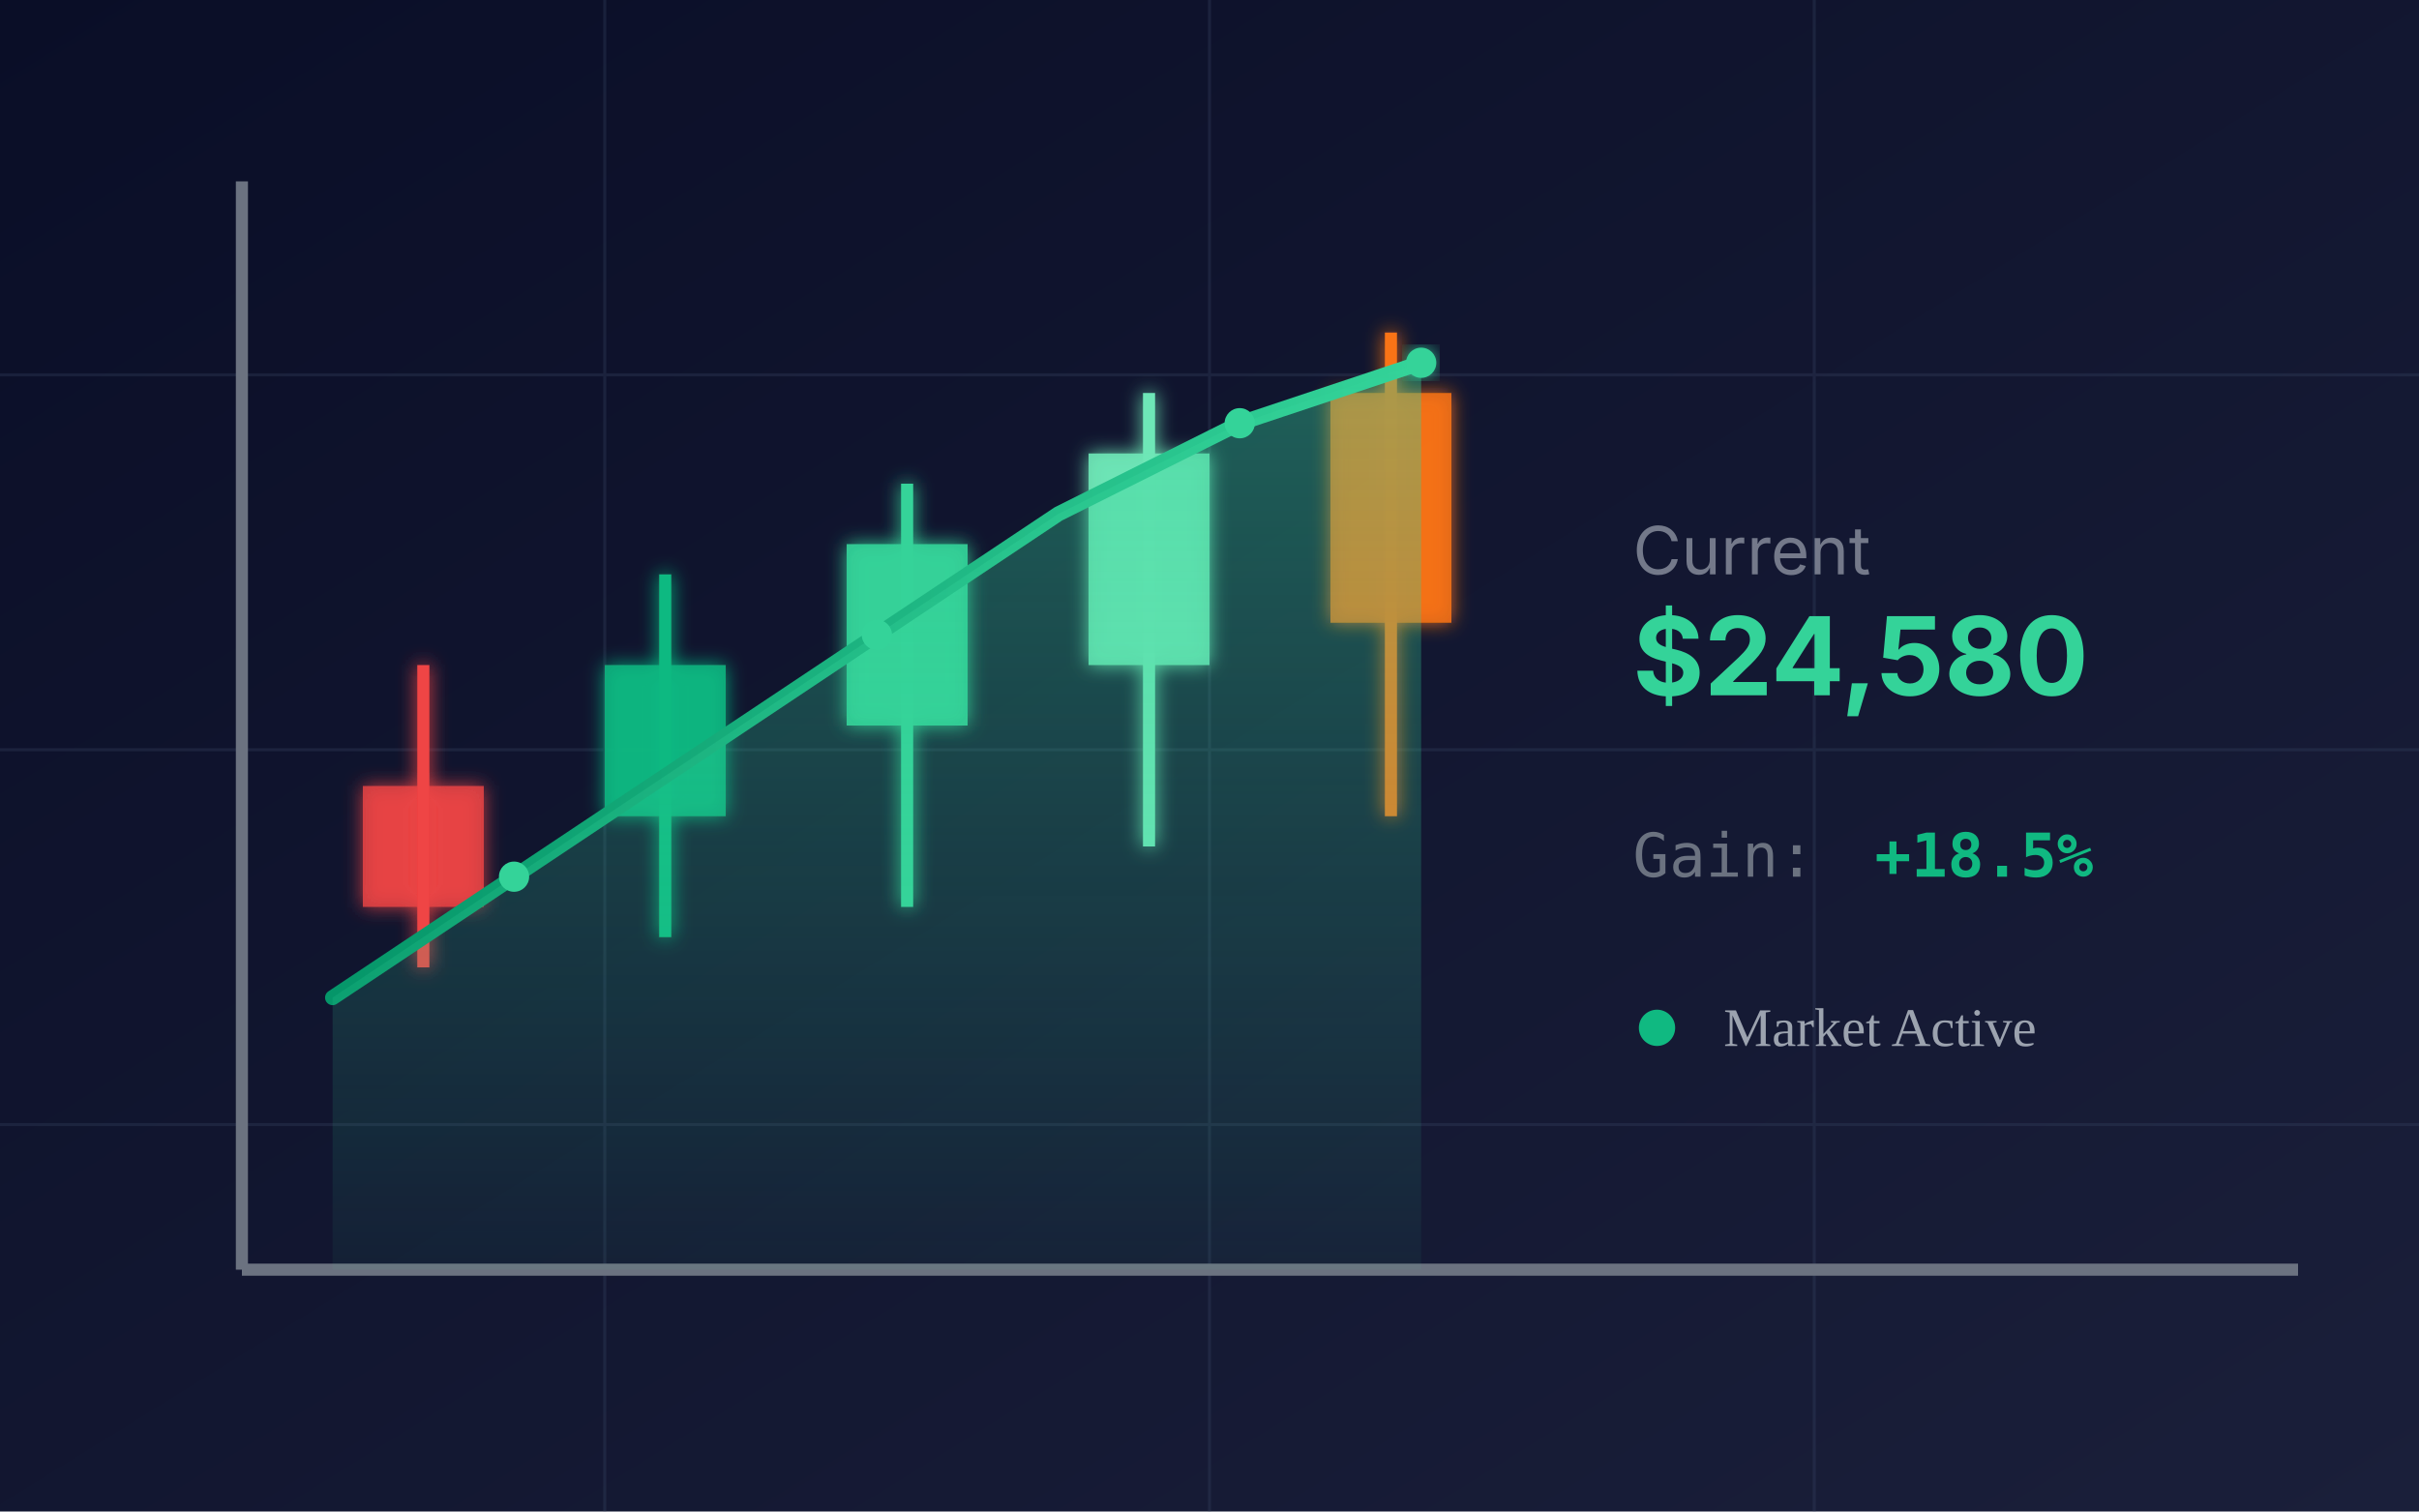
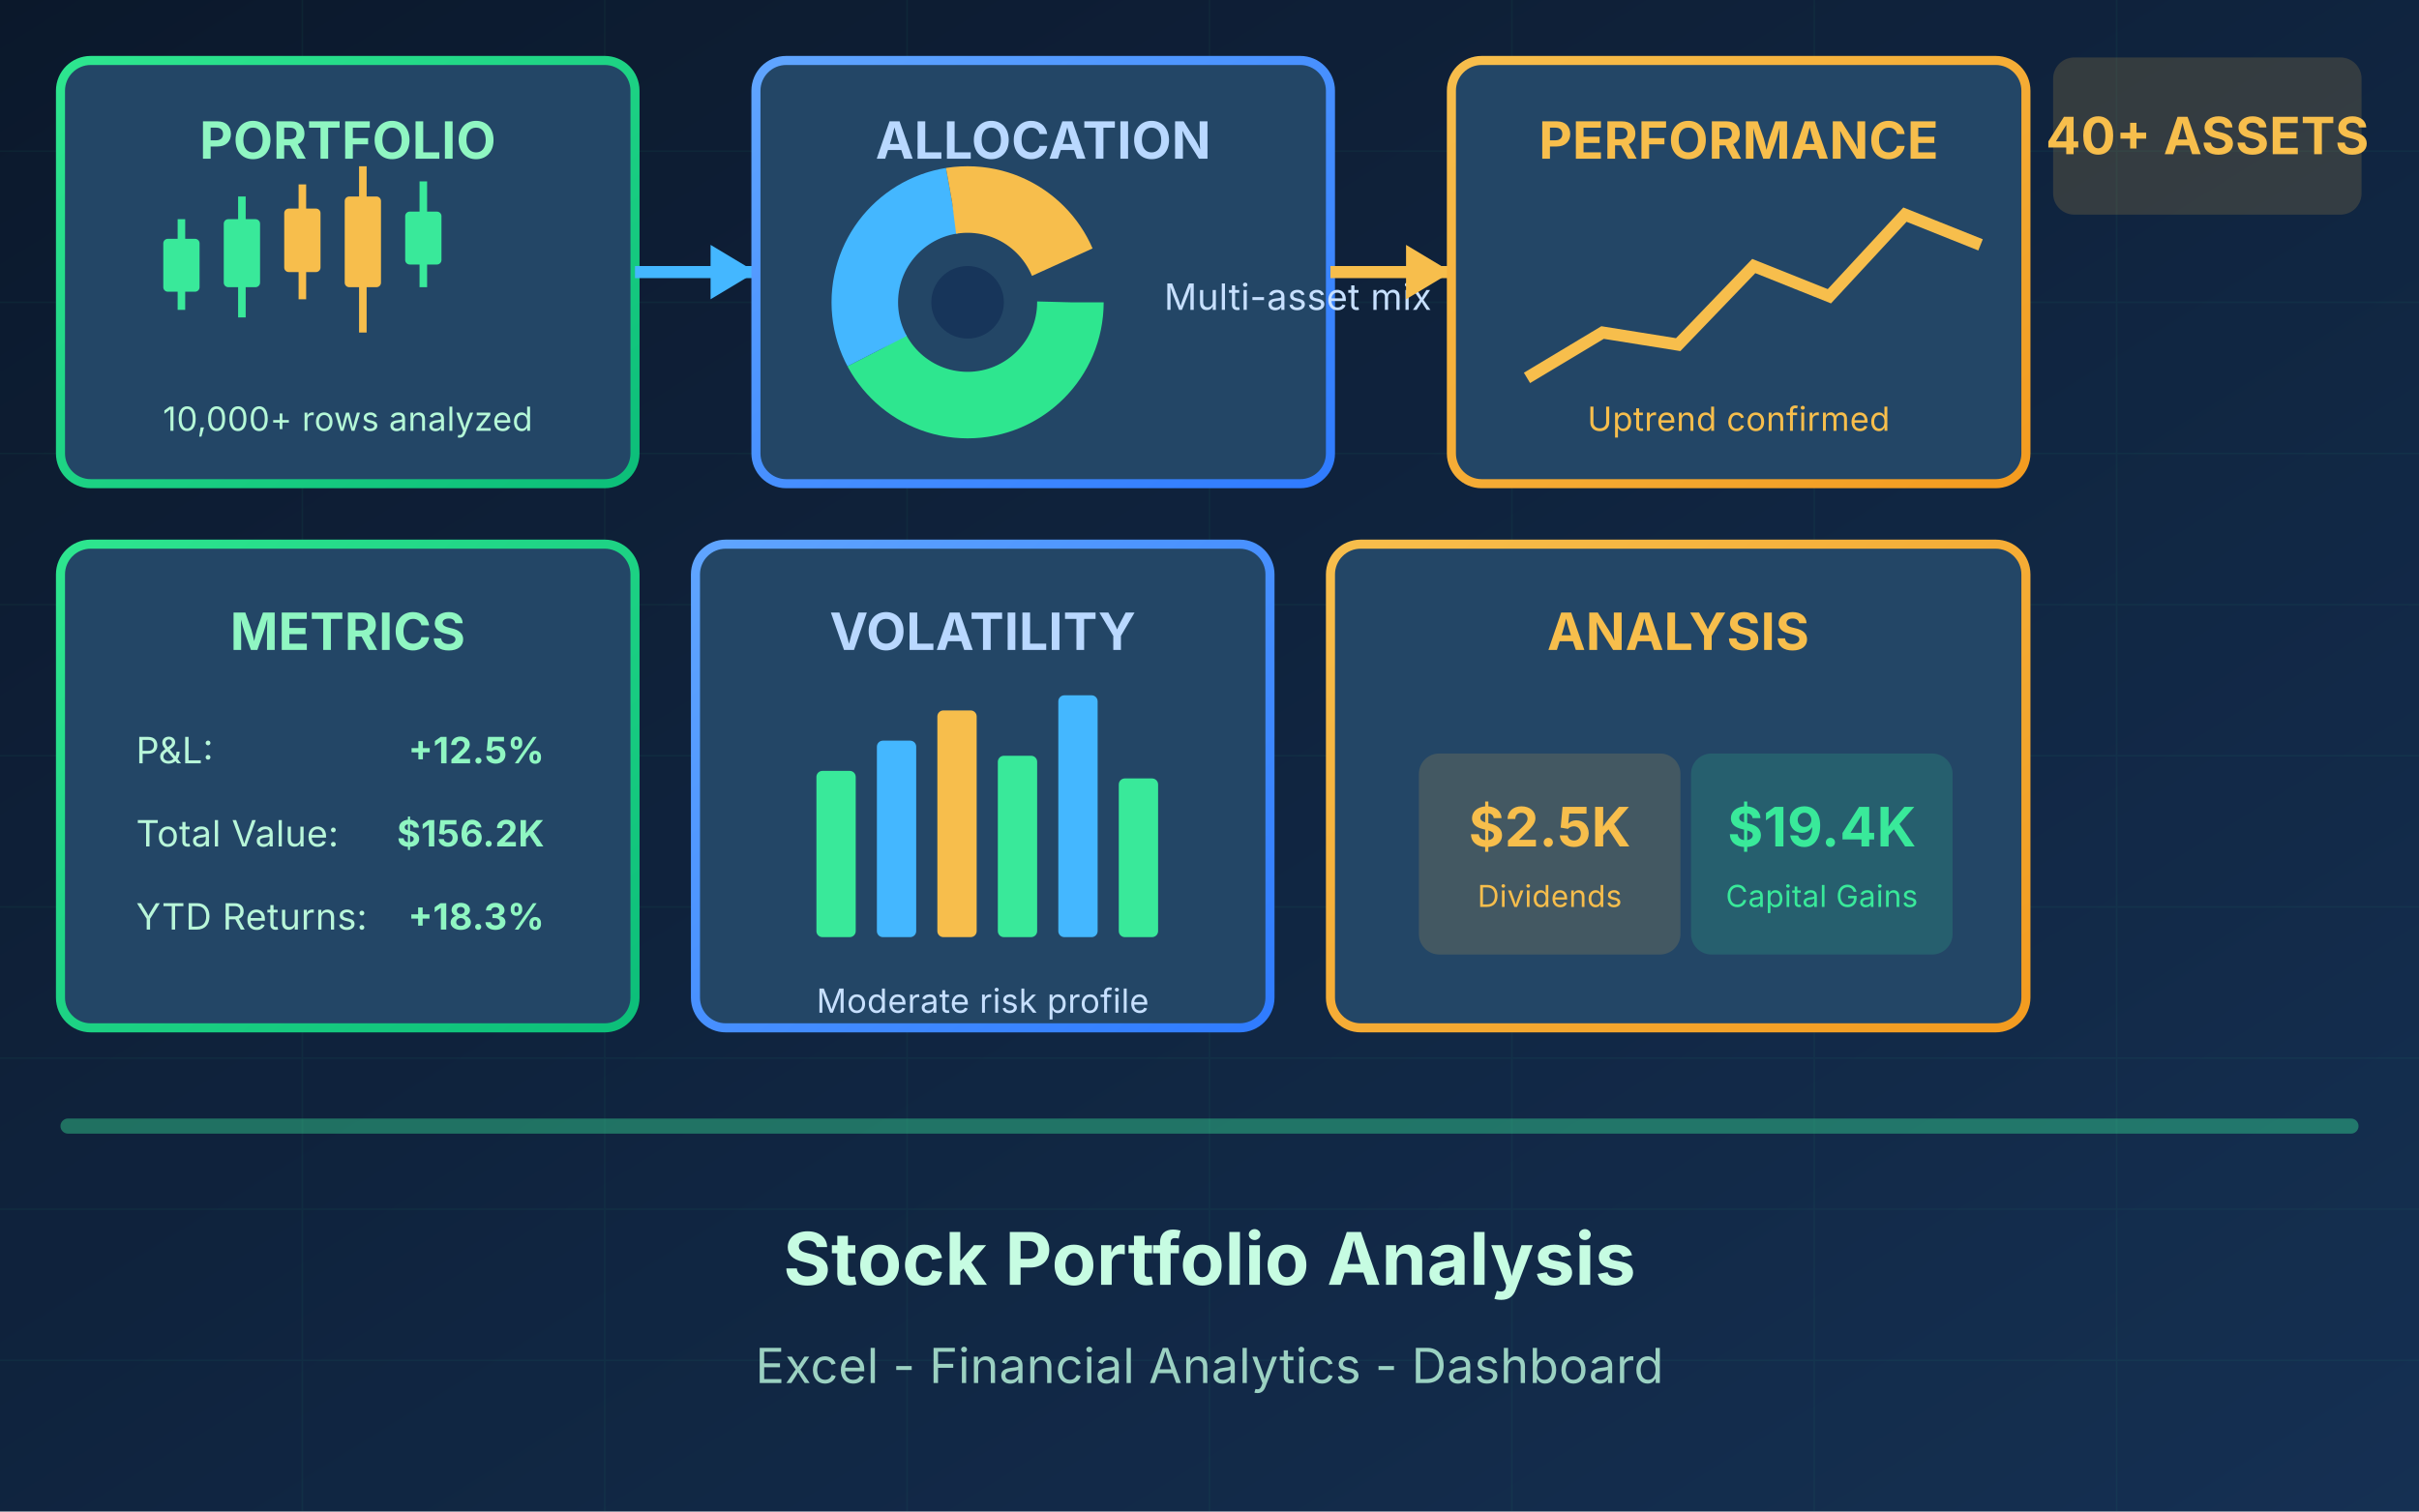
- <svg xmlns="http://www.w3.org/2000/svg" viewBox="0 0 400 250">
+ <svg xmlns="http://www.w3.org/2000/svg" width="1600" height="1000" viewBox="0 0 1600 1000">
  <defs>
-     <linearGradient id="stockBg" x1="0%" y1="0%" x2="100%" y2="100%">
-       <stop offset="0%" style="stop-color:#0a0e27;stop-opacity:1" />
-       <stop offset="100%" style="stop-color:#1a1f3a;stop-opacity:1" />
+     <linearGradient id="sbg" x1="0" y1="0" x2="1" y2="1">
+       <stop offset="0%" stop-color="#0c192c" />
+       <stop offset="100%" stop-color="#17355a" />
    </linearGradient>
-     <linearGradient id="bullish" x1="0%" y1="100%" x2="0%" y2="0%">
-       <stop offset="0%" style="stop-color:#10b981;stop-opacity:0.1" />
-       <stop offset="100%" style="stop-color:#34d399;stop-opacity:0.9" />
+     <linearGradient id="sgreen" x1="0" y1="0" x2="1" y2="1">
+       <stop offset="0%" stop-color="#2ee68f" />
+       <stop offset="100%" stop-color="#0cbe79" />
    </linearGradient>
-     <linearGradient id="bullishLine" x1="0%" y1="0%" x2="100%" y2="0%">
-       <stop offset="0%" style="stop-color:#059669;stop-opacity:1" />
-       <stop offset="100%" style="stop-color:#34d399;stop-opacity:1" />
+     <linearGradient id="sblue" x1="0" y1="0" x2="1" y2="1">
+       <stop offset="0%" stop-color="#60a5ff" />
+       <stop offset="100%" stop-color="#2f7bff" />
    </linearGradient>
-     <linearGradient id="candleGrad" x1="0%" y1="0%" x2="0%" y2="100%">
-       <stop offset="0%" style="stop-color:#f9a825;stop-opacity:1" />
-       <stop offset="100%" style="stop-color:#f97316;stop-opacity:1" />
-     </linearGradient>
-     <filter id="glow1">
-       <feGaussianBlur stdDeviation="1.5" result="coloredBlur" />
-       <feMerge>
-         <feMergeNode in="coloredBlur" />
-         <feMergeNode in="SourceGraphic" />
-       </feMerge>
-     </filter>
-   </defs>
-   <rect width="400" height="250" fill="url(#stockBg)" />
-   <g stroke="#3a4563" stroke-width="0.5" opacity="0.3">
-     <line x1="0" y1="62" x2="400" y2="62" />
-     <line x1="0" y1="124" x2="400" y2="124" />
-     <line x1="0" y1="186" x2="400" y2="186" />
-     <line x1="100" y1="0" x2="100" y2="250" />
-     <line x1="200" y1="0" x2="200" y2="250" />
-     <line x1="300" y1="0" x2="300" y2="250" />
-   </g>
-   <line x1="40" y1="30" x2="40" y2="210" stroke="#6b7280" stroke-width="2" />
-   <line x1="40" y1="210" x2="380" y2="210" stroke="#6b7280" stroke-width="2" />
-   <g filter="url(#glow1)">
-     <line x1="70" y1="110" x2="70" y2="160" stroke="#ef4444" stroke-width="2" />
-     <rect x="60" y="130" width="20" height="20" fill="#ef4444" opacity="0.8" />
-     <line x1="110" y1="95" x2="110" y2="155" stroke="#10b981" stroke-width="2" />
-     <rect x="100" y="110" width="20" height="25" fill="#10b981" opacity="0.85" />
-     <line x1="150" y1="80" x2="150" y2="150" stroke="#34d399" stroke-width="2" />
-     <rect x="140" y="90" width="20" height="30" fill="#34d399" opacity="0.9" />
-     <line x1="190" y1="65" x2="190" y2="140" stroke="#6ee7b7" stroke-width="2" />
-     <rect x="180" y="75" width="20" height="35" fill="#6ee7b7" opacity="0.9" />
-     <line x1="230" y1="55" x2="230" y2="135" stroke="#f97316" stroke-width="2" />
-     <rect x="220" y="65" width="20" height="38" fill="#f97316" opacity="0.85" />
-   </g>
-   <polyline points="55,165 85,145 115,125 145,105 175,85 205,70 235,60" fill="none" stroke="url(#bullishLine)" stroke-width="2.5" stroke-linecap="round" stroke-linejoin="round" />
-   <defs>
-     <linearGradient id="areaGrad" x1="0%" y1="0%" x2="0%" y2="100%">
-       <stop offset="0%" style="stop-color:#34d399;stop-opacity:0.4" />
-       <stop offset="100%" style="stop-color:#34d399;stop-opacity:0.05" />
+     <linearGradient id="sgold" x1="0" y1="0" x2="1" y2="1">
+       <stop offset="0%" stop-color="#f7be4c" />
+       <stop offset="100%" stop-color="#f39b1f" />
    </linearGradient>
  </defs>
-   <path d="M 55 165 L 85 145 L 115 125 L 145 105 L 175 85 L 205 70 L 235 60 L 235 210 L 55 210 Z" fill="url(#areaGrad)" />
-   <circle cx="85" cy="145" r="2.5" fill="#34d399" />
-   <circle cx="145" cy="105" r="2.5" fill="#34d399" />
-   <circle cx="205" cy="70" r="2.5" fill="#34d399" />
-   <circle cx="235" cy="60" r="2.5" fill="#34d399" filter="url(#glow1)" />
+   <style>
+     text { font-family: Inter, Segoe UI, Arial, sans-serif; letter-spacing: 0.2px; }
+   </style>
+   <rect width="1600" height="1000" fill="url(#sbg)" />
+   <rect width="1600" height="1000" fill="#081629" opacity="0.15" />
+   <g stroke="#2ee68f" opacity="0.05" stroke-width="1">
+     <line x1="0" y1="100" x2="1600" y2="100" />
+     <line x1="0" y1="200" x2="1600" y2="200" />
+     <line x1="0" y1="300" x2="1600" y2="300" />
+     <line x1="0" y1="400" x2="1600" y2="400" />
+     <line x1="0" y1="500" x2="1600" y2="500" />
+     <line x1="0" y1="600" x2="1600" y2="600" />
+     <line x1="0" y1="700" x2="1600" y2="700" />
+     <line x1="0" y1="800" x2="1600" y2="800" />
+     <line x1="0" y1="900" x2="1600" y2="900" />
+     <line x1="200" y1="0" x2="200" y2="1000" />
+     <line x1="400" y1="0" x2="400" y2="1000" />
+     <line x1="600" y1="0" x2="600" y2="1000" />
+     <line x1="800" y1="0" x2="800" y2="1000" />
+     <line x1="1000" y1="0" x2="1000" y2="1000" />
+     <line x1="1200" y1="0" x2="1200" y2="1000" />
+     <line x1="1400" y1="0" x2="1400" y2="1000" />
+   </g>
+   <rect x="40" y="40" width="380" height="280" rx="20" fill="#234666" stroke="url(#sgreen)" stroke-width="6" />
+   <text x="230" y="105" text-anchor="middle" fill="#8ff6c2" font-size="34" font-weight="700">PORTFOLIO</text>
  <g>
-     <g font-family="'Inter', sans-serif">
-       <text x="270" y="95" font-size="11" fill="#9ca3af" opacity="0.7">Current</text>
-       <text x="270" y="115" font-size="18" font-weight="700" fill="#34d399">$24,580</text>
-     </g>
-     <g font-family="'JetBrains Mono', monospace">
-       <text x="270" y="145" font-size="10" fill="#6b7280">Gain: </text>
-       <text x="310" y="145" font-size="10" font-weight="600" fill="#10b981">+18.5%</text>
-     </g>
-     <g>
-       <circle cx="274" cy="170" r="3" fill="#10b981" />
-       <text x="285" y="173" font-size="9" fill="#9ca3af">Market Active</text>
-     </g>
+     <line x1="120" y1="205" x2="120" y2="145" stroke="#39e99a" stroke-width="5" />
+     <rect x="108" y="158" width="24" height="35" rx="3" fill="#39e99a" />
+     <line x1="160" y1="210" x2="160" y2="130" stroke="#39e99a" stroke-width="5" />
+     <rect x="148" y="145" width="24" height="45" rx="3" fill="#39e99a" />
+     <line x1="200" y1="198" x2="200" y2="122" stroke="#f7be4c" stroke-width="5" />
+     <rect x="188" y="138" width="24" height="42" rx="3" fill="#f7be4c" />
+     <line x1="240" y1="220" x2="240" y2="110" stroke="#f7be4c" stroke-width="5" />
+     <rect x="228" y="130" width="24" height="60" rx="3" fill="#f7be4c" />
+     <line x1="280" y1="190" x2="280" y2="120" stroke="#39e99a" stroke-width="5" />
+     <rect x="268" y="140" width="24" height="35" rx="3" fill="#39e99a" />
  </g>
+   <text x="230" y="285" text-anchor="middle" fill="#b5f8d7" font-size="22">10,000+ rows analyzed</text>
+   <line x1="420" y1="180" x2="500" y2="180" stroke="#44b7ff" stroke-width="8" />
+   <polygon points="500,180 470,162 470,198" fill="#44b7ff" />
+   <rect x="500" y="40" width="380" height="280" rx="20" fill="#234666" stroke="url(#sblue)" stroke-width="6" />
+   <text x="690" y="105" text-anchor="middle" fill="#b9d8ff" font-size="34" font-weight="700">ALLOCATION</text>
+   <circle cx="640" cy="200" r="68" fill="none" stroke="#2ee68f" stroke-width="44" stroke-dasharray="180 260" />
+   <circle cx="640" cy="200" r="68" fill="none" stroke="#44b7ff" stroke-width="44" stroke-dasharray="130 310" stroke-dashoffset="-180" />
+   <circle cx="640" cy="200" r="68" fill="none" stroke="#f7be4c" stroke-width="44" stroke-dasharray="90 350" stroke-dashoffset="-310" />
+   <circle cx="640" cy="200" r="24" fill="#17355a" />
+   <text x="770" y="205" fill="#c7e0ff" font-size="24">Multi-asset mix</text>
+   <line x1="880" y1="180" x2="960" y2="180" stroke="#f7be4c" stroke-width="8" />
+   <polygon points="960,180 930,162 930,198" fill="#f7be4c" />
+   <rect x="960" y="40" width="380" height="280" rx="20" fill="#234666" stroke="url(#sgold)" stroke-width="6" />
+   <text x="1150" y="105" text-anchor="middle" fill="#f7be4c" font-size="34" font-weight="700">PERFORMANCE</text>
+   <polyline points="1010,250 1060,220 1110,228 1160,176 1210,196 1260,142 1310,162" fill="none" stroke="#f7be4c" stroke-width="8" />
+   <text x="1150" y="285" text-anchor="middle" fill="#f7be4c" font-size="22">Uptrend confirmed</text>
+   <rect x="40" y="360" width="380" height="320" rx="20" fill="#234666" stroke="url(#sgreen)" stroke-width="6" />
+   <text x="230" y="430" text-anchor="middle" fill="#8ff6c2" font-size="34" font-weight="700">METRICS</text>
+   <text x="90" y="505" fill="#b8f6d9" font-size="24">P&amp;L:</text>
+   <text x="360" y="505" text-anchor="end" fill="#8ff6c2" font-size="24" font-weight="700">+12.5%</text>
+   <text x="90" y="560" fill="#b8f6d9" font-size="24">Total Value:</text>
+   <text x="360" y="560" text-anchor="end" fill="#8ff6c2" font-size="24" font-weight="700">$156.2K</text>
+   <text x="90" y="615" fill="#b8f6d9" font-size="24">YTD Returns:</text>
+   <text x="360" y="615" text-anchor="end" fill="#8ff6c2" font-size="24" font-weight="700">+18.3%</text>
+   <rect x="460" y="360" width="380" height="320" rx="20" fill="#234666" stroke="url(#sblue)" stroke-width="6" />
+   <text x="650" y="430" text-anchor="middle" fill="#b9d8ff" font-size="34" font-weight="700">VOLATILITY</text>
+   <rect x="540" y="510" width="26" height="110" rx="4" fill="#39e99a" />
+   <rect x="580" y="490" width="26" height="130" rx="4" fill="#44b7ff" />
+   <rect x="620" y="470" width="26" height="150" rx="4" fill="#f7be4c" />
+   <rect x="660" y="500" width="26" height="120" rx="4" fill="#39e99a" />
+   <rect x="700" y="460" width="26" height="160" rx="4" fill="#44b7ff" />
+   <rect x="740" y="515" width="26" height="105" rx="4" fill="#39e99a" />
+   <text x="650" y="670" text-anchor="middle" fill="#c7e0ff" font-size="22">Moderate risk profile</text>
+   <rect x="880" y="360" width="460" height="320" rx="20" fill="#234666" stroke="url(#sgold)" stroke-width="6" />
+   <text x="1110" y="430" text-anchor="middle" fill="#f7be4c" font-size="34" font-weight="700">ANALYSIS</text>
+   <rect x="940" y="500" width="170" height="130" rx="12" fill="#f7be4c" opacity="0.15" stroke="#f7be4c" stroke-width="3" />
+   <text x="1025" y="560" text-anchor="middle" fill="#f7be4c" font-size="36" font-weight="700">$2.5K</text>
+   <text x="1025" y="600" text-anchor="middle" fill="#f7be4c" font-size="20">Dividends</text>
+   <rect x="1120" y="500" width="170" height="130" rx="12" fill="#39e99a" opacity="0.15" stroke="#39e99a" stroke-width="3" />
+   <text x="1205" y="560" text-anchor="middle" fill="#39e99a" font-size="36" font-weight="700">$19.4K</text>
+   <text x="1205" y="600" text-anchor="middle" fill="#39e99a" font-size="20">Capital Gains</text>
+   <rect x="1360" y="40" width="200" height="100" rx="12" fill="#f7be4c" opacity="0.16" stroke="#f7be4c" stroke-width="4" />
+   <text x="1460" y="102" text-anchor="middle" fill="#f7be4c" font-size="34" font-weight="700">40+ ASSETS</text>
+   <rect x="40" y="740" width="1520" height="10" rx="5" fill="#39e99a" opacity="0.4" />
+   <text x="800" y="850" text-anchor="middle" fill="#c6fce2" font-size="48" font-weight="700">Stock Portfolio Analysis</text>
+   <text x="800" y="915" text-anchor="middle" fill="#baf6dd" font-size="32" opacity="0.82">Excel - Financial Analytics - Dashboard</text>
</svg>
